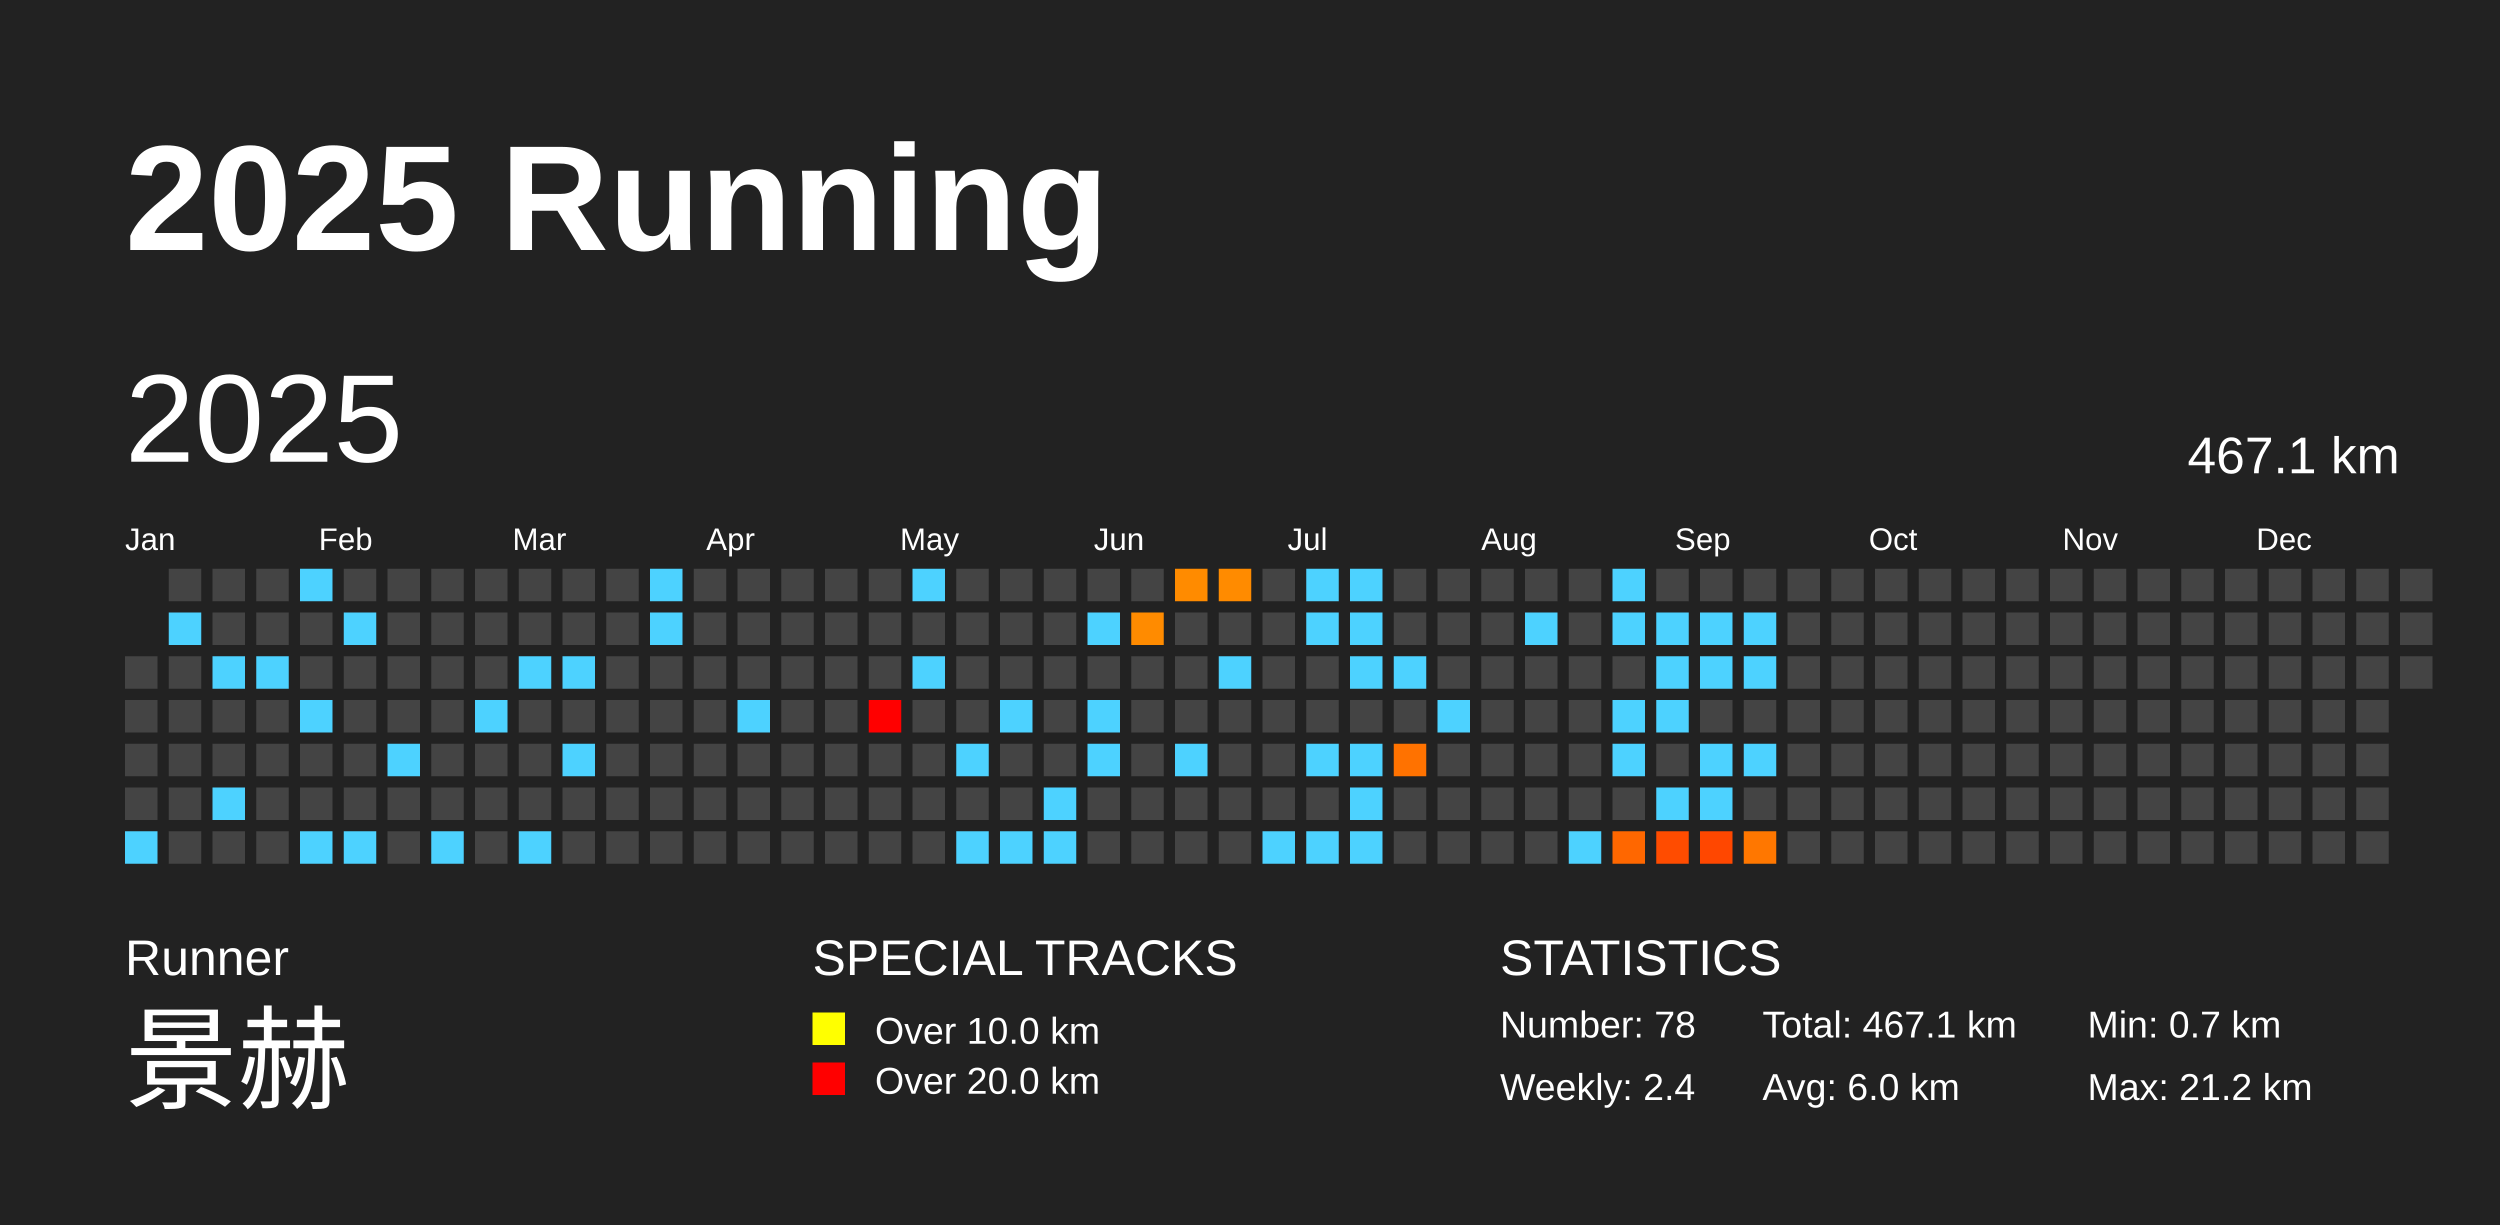
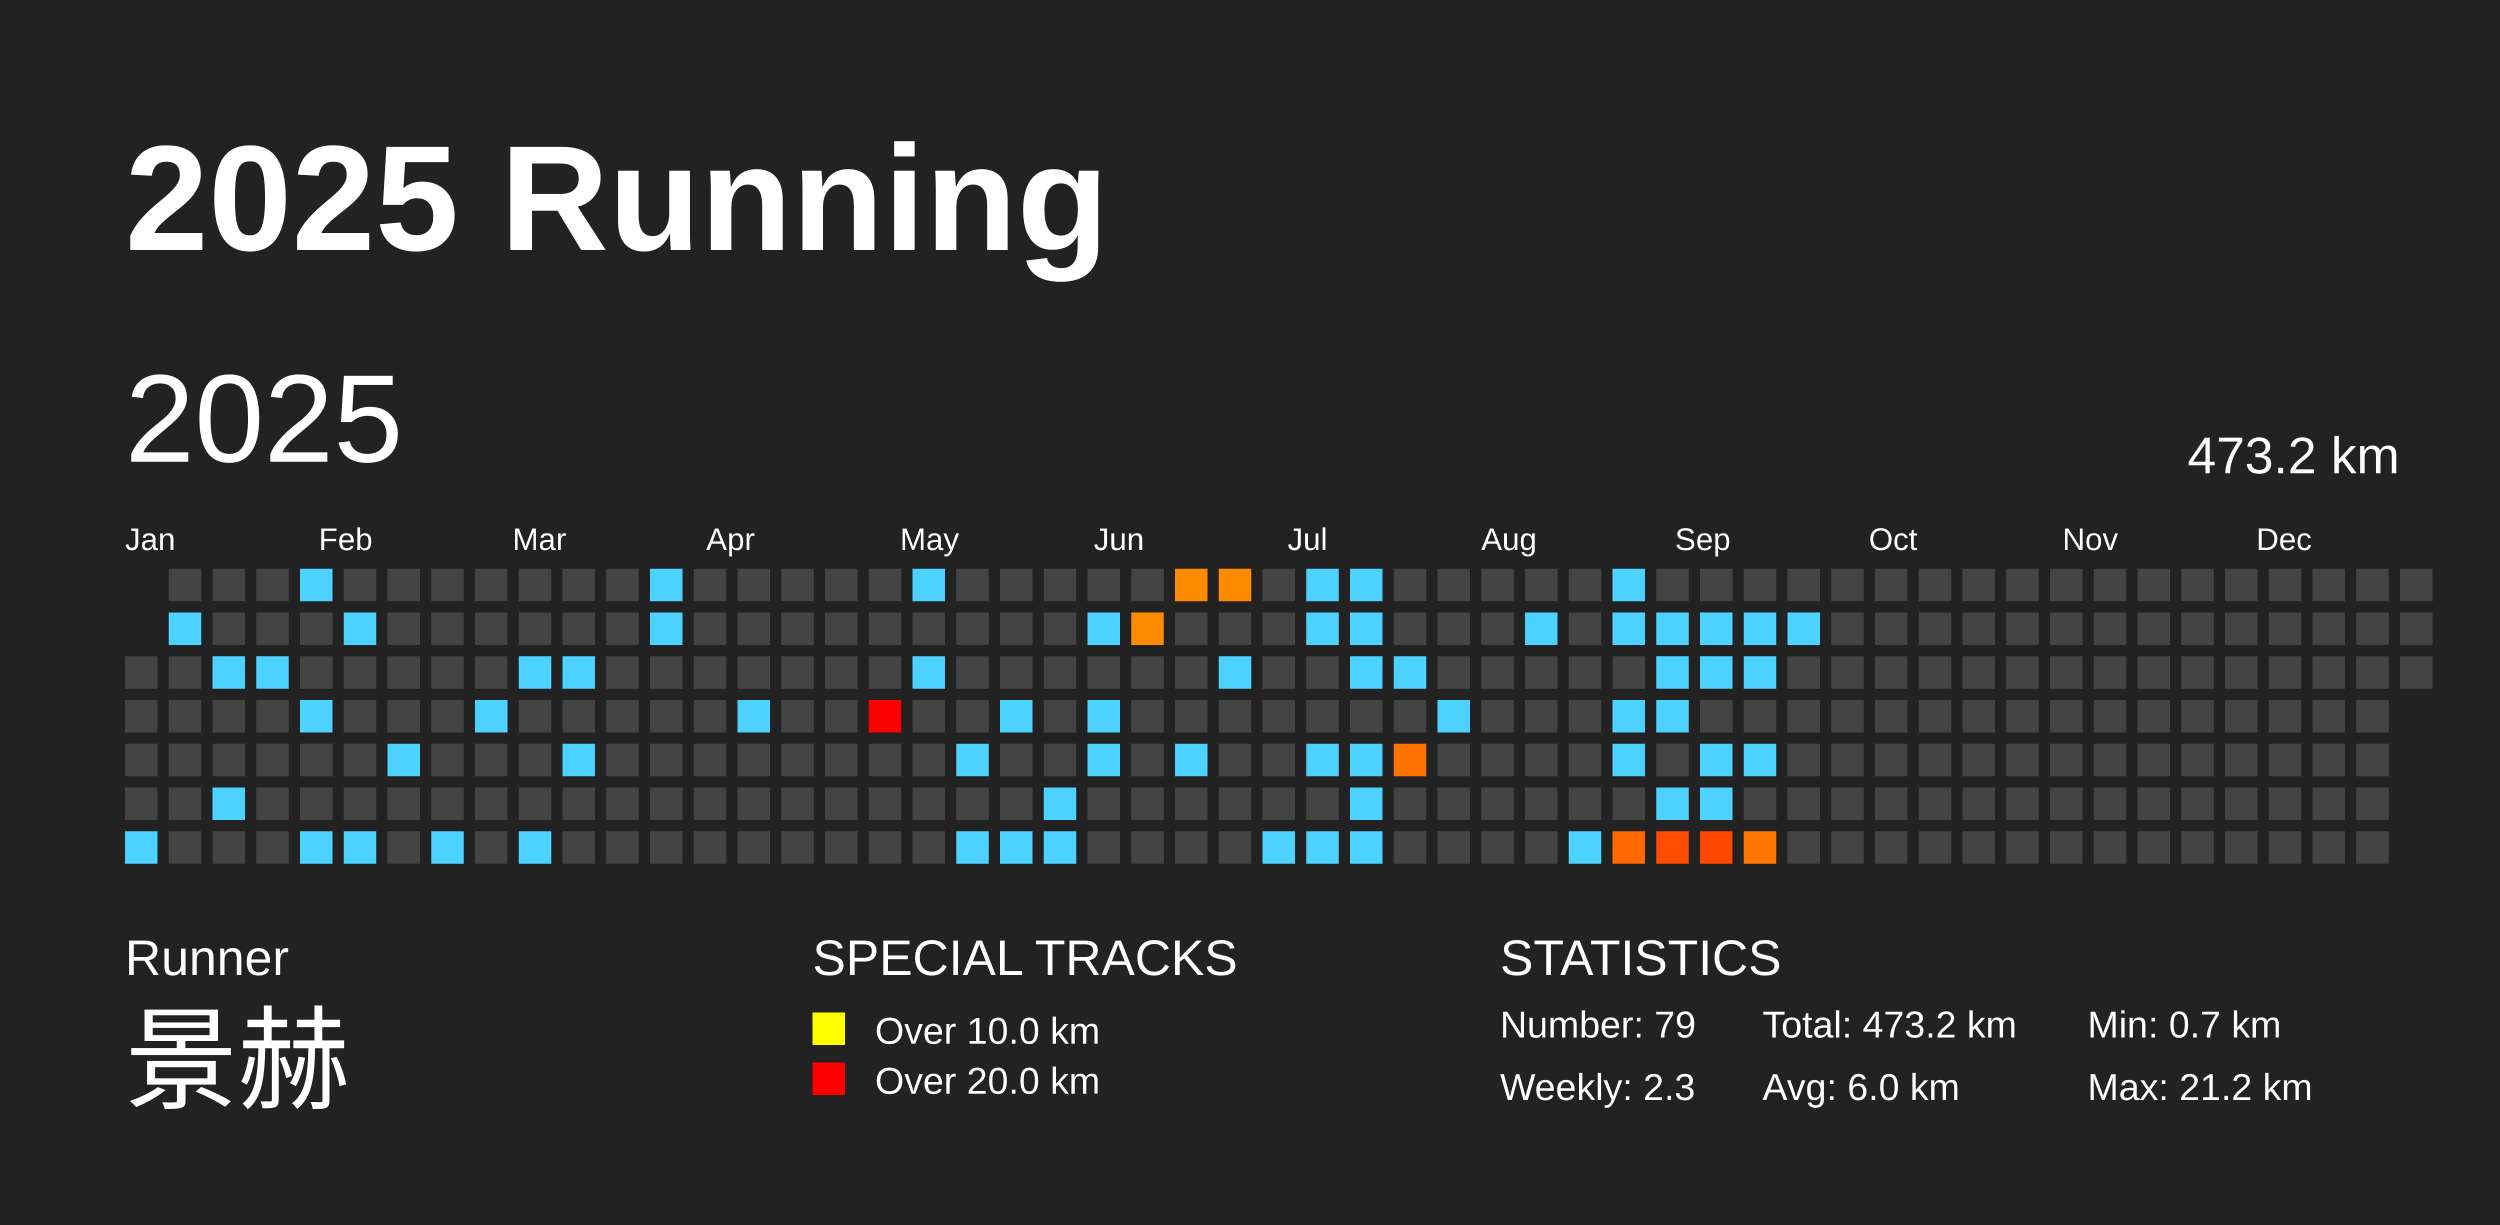
<svg xmlns="http://www.w3.org/2000/svg" baseProfile="full" height="98mm" version="1.1" viewBox="0,0,200,98" width="200mm">
  <defs />
  <rect fill="#222222" height="98" width="200" x="0" y="0" />
  <text fill="#FFFFFF" style="font-size:12px; font-family:Arial; font-weight:bold;" x="10" y="20">2025 Running</text>
  <text fill="#FFFFFF" style="font-size:4px; font-family:Arial" x="10" y="78">Runner</text>
  <text fill="#FFFFFF" style="font-size:9px; font-family:Arial" x="10" y="88">景赫</text>
  <text fill="#FFFFFF" style="font-size:4px; font-family:Arial" x="65" y="78">SPECIAL TRACKS</text>
  <rect fill="yellow" height="2.6" width="2.6" x="65" y="81" />
  <text fill="#FFFFFF" style="font-size:3px; font-family:Arial" x="70" y="83.5">Over 10.0 km</text>
  <rect fill="red" height="2.6" width="2.6" x="65" y="85" />
  <text fill="#FFFFFF" style="font-size:3px; font-family:Arial" x="70" y="87.5">Over 20.0 km</text>
  <text fill="#FFFFFF" style="font-size:4px; font-family:Arial" x="120" y="78">STATISTICS</text>
-   <text fill="#FFFFFF" style="font-size:3px; font-family:Arial" x="120" y="83">Number: 78</text>
-   <text fill="#FFFFFF" style="font-size:3px; font-family:Arial" x="120" y="88">Weekly: 2.4</text>
-   <text fill="#FFFFFF" style="font-size:3px; font-family:Arial" x="141" y="83">Total: 467.1 km</text>
+   <text fill="#FFFFFF" style="font-size:3px; font-family:Arial" x="120" y="83">Number: 79</text>
+   <text fill="#FFFFFF" style="font-size:3px; font-family:Arial" x="120" y="88">Weekly: 2.3</text>
+   <text fill="#FFFFFF" style="font-size:3px; font-family:Arial" x="141" y="83">Total: 473.2 km</text>
  <text fill="#FFFFFF" style="font-size:3px; font-family:Arial" x="141" y="88">Avg: 6.0 km</text>
  <text fill="#FFFFFF" style="font-size:3px; font-family:Arial" x="167" y="83">Min: 0.7 km</text>
  <text fill="#FFFFFF" style="font-size:3px; font-family:Arial" x="167" y="88">Max: 21.2 km</text>
  <text dominant-baseline="hanging" fill="#FFFFFF" style="font-size:10.0px; font-family:Arial;" x="10" y="30">2025</text>
-   <text dominant-baseline="hanging" fill="#FFFFFF" style="font-size:4.125px; font-family:Arial;" x="175" y="35">467.1 km</text>
+   <text dominant-baseline="hanging" fill="#FFFFFF" style="font-size:4.125px; font-family:Arial;" x="175" y="35">473.2 km</text>
  <text fill="#FFFFFF" style="font-size:2.5px; font-family:Arial" x="10.0" y="44">Jan</text>
  <text fill="#FFFFFF" style="font-size:2.5px; font-family:Arial" x="25.5" y="44">Feb</text>
  <text fill="#FFFFFF" style="font-size:2.5px; font-family:Arial" x="41.0" y="44">Mar</text>
  <text fill="#FFFFFF" style="font-size:2.5px; font-family:Arial" x="56.5" y="44">Apr</text>
  <text fill="#FFFFFF" style="font-size:2.5px; font-family:Arial" x="72.0" y="44">May</text>
  <text fill="#FFFFFF" style="font-size:2.5px; font-family:Arial" x="87.5" y="44">Jun</text>
  <text fill="#FFFFFF" style="font-size:2.5px; font-family:Arial" x="103.0" y="44">Jul</text>
  <text fill="#FFFFFF" style="font-size:2.5px; font-family:Arial" x="118.5" y="44">Aug</text>
  <text fill="#FFFFFF" style="font-size:2.5px; font-family:Arial" x="134.0" y="44">Sep</text>
  <text fill="#FFFFFF" style="font-size:2.5px; font-family:Arial" x="149.5" y="44">Oct</text>
  <text fill="#FFFFFF" style="font-size:2.5px; font-family:Arial" x="165.0" y="44">Nov</text>
  <text fill="#FFFFFF" style="font-size:2.5px; font-family:Arial" x="180.5" y="44">Dec</text>
  <rect fill="#444444" height="2.6" width="2.6" x="10.0" y="52.5" />
  <rect fill="#444444" height="2.6" width="2.6" x="10.0" y="56.0" />
  <rect fill="#444444" height="2.6" width="2.6" x="10.0" y="59.5" />
  <rect fill="#444444" height="2.6" width="2.6" x="10.0" y="63.0" />
  <rect fill="#4dd2ff" height="2.6" width="2.6" x="10.0" y="66.5" />
  <rect fill="#444444" height="2.6" width="2.6" x="13.5" y="45.5" />
  <rect fill="#4dd2ff" height="2.6" width="2.6" x="13.5" y="49.0" />
  <rect fill="#444444" height="2.6" width="2.6" x="13.5" y="52.5" />
  <rect fill="#444444" height="2.6" width="2.6" x="13.5" y="56.0" />
  <rect fill="#444444" height="2.6" width="2.6" x="13.5" y="59.5" />
  <rect fill="#444444" height="2.6" width="2.6" x="13.5" y="63.0" />
  <rect fill="#444444" height="2.6" width="2.6" x="13.5" y="66.5" />
  <rect fill="#444444" height="2.6" width="2.6" x="17.0" y="45.5" />
  <rect fill="#444444" height="2.6" width="2.6" x="17.0" y="49.0" />
  <rect fill="#4dd2ff" height="2.6" width="2.6" x="17.0" y="52.5" />
  <rect fill="#444444" height="2.6" width="2.6" x="17.0" y="56.0" />
  <rect fill="#444444" height="2.6" width="2.6" x="17.0" y="59.5" />
  <rect fill="#4dd2ff" height="2.6" width="2.6" x="17.0" y="63.0" />
  <rect fill="#444444" height="2.6" width="2.6" x="17.0" y="66.5" />
  <rect fill="#444444" height="2.6" width="2.6" x="20.5" y="45.5" />
  <rect fill="#444444" height="2.6" width="2.6" x="20.5" y="49.0" />
  <rect fill="#4dd2ff" height="2.6" width="2.6" x="20.5" y="52.5" />
  <rect fill="#444444" height="2.6" width="2.6" x="20.5" y="56.0" />
  <rect fill="#444444" height="2.6" width="2.6" x="20.5" y="59.5" />
  <rect fill="#444444" height="2.6" width="2.6" x="20.5" y="63.0" />
  <rect fill="#444444" height="2.6" width="2.6" x="20.5" y="66.5" />
  <rect fill="#4dd2ff" height="2.6" width="2.6" x="24.0" y="45.5" />
  <rect fill="#444444" height="2.6" width="2.6" x="24.0" y="49.0" />
  <rect fill="#444444" height="2.6" width="2.6" x="24.0" y="52.5" />
  <rect fill="#4dd2ff" height="2.6" width="2.6" x="24.0" y="56.0" />
  <rect fill="#444444" height="2.6" width="2.6" x="24.0" y="59.5" />
  <rect fill="#444444" height="2.6" width="2.6" x="24.0" y="63.0" />
  <rect fill="#4dd2ff" height="2.6" width="2.6" x="24.0" y="66.5" />
  <rect fill="#444444" height="2.6" width="2.6" x="27.5" y="45.5" />
  <rect fill="#4dd2ff" height="2.6" width="2.6" x="27.5" y="49.0" />
  <rect fill="#444444" height="2.6" width="2.6" x="27.5" y="52.5" />
  <rect fill="#444444" height="2.6" width="2.6" x="27.5" y="56.0" />
  <rect fill="#444444" height="2.6" width="2.6" x="27.5" y="59.5" />
  <rect fill="#444444" height="2.6" width="2.6" x="27.5" y="63.0" />
  <rect fill="#4dd2ff" height="2.6" width="2.6" x="27.5" y="66.5" />
  <rect fill="#444444" height="2.6" width="2.6" x="31.0" y="45.5" />
  <rect fill="#444444" height="2.6" width="2.6" x="31.0" y="49.0" />
  <rect fill="#444444" height="2.6" width="2.6" x="31.0" y="52.5" />
  <rect fill="#444444" height="2.6" width="2.6" x="31.0" y="56.0" />
  <rect fill="#4dd2ff" height="2.6" width="2.6" x="31.0" y="59.5" />
  <rect fill="#444444" height="2.6" width="2.6" x="31.0" y="63.0" />
  <rect fill="#444444" height="2.6" width="2.6" x="31.0" y="66.5" />
  <rect fill="#444444" height="2.6" width="2.6" x="34.5" y="45.5" />
  <rect fill="#444444" height="2.6" width="2.6" x="34.5" y="49.0" />
  <rect fill="#444444" height="2.6" width="2.6" x="34.5" y="52.5" />
  <rect fill="#444444" height="2.6" width="2.6" x="34.5" y="56.0" />
  <rect fill="#444444" height="2.6" width="2.6" x="34.5" y="59.5" />
  <rect fill="#444444" height="2.6" width="2.6" x="34.5" y="63.0" />
  <rect fill="#4dd2ff" height="2.6" width="2.6" x="34.5" y="66.5" />
  <rect fill="#444444" height="2.6" width="2.6" x="38.0" y="45.5" />
  <rect fill="#444444" height="2.6" width="2.6" x="38.0" y="49.0" />
  <rect fill="#444444" height="2.6" width="2.6" x="38.0" y="52.5" />
  <rect fill="#4dd2ff" height="2.6" width="2.6" x="38.0" y="56.0" />
  <rect fill="#444444" height="2.6" width="2.6" x="38.0" y="59.5" />
  <rect fill="#444444" height="2.6" width="2.6" x="38.0" y="63.0" />
  <rect fill="#444444" height="2.6" width="2.6" x="38.0" y="66.5" />
  <rect fill="#444444" height="2.6" width="2.6" x="41.5" y="45.5" />
  <rect fill="#444444" height="2.6" width="2.6" x="41.5" y="49.0" />
  <rect fill="#4dd2ff" height="2.6" width="2.6" x="41.5" y="52.5" />
  <rect fill="#444444" height="2.6" width="2.6" x="41.5" y="56.0" />
  <rect fill="#444444" height="2.6" width="2.6" x="41.5" y="59.5" />
  <rect fill="#444444" height="2.6" width="2.6" x="41.5" y="63.0" />
  <rect fill="#4dd2ff" height="2.6" width="2.6" x="41.5" y="66.5" />
  <rect fill="#444444" height="2.6" width="2.6" x="45.0" y="45.5" />
  <rect fill="#444444" height="2.6" width="2.6" x="45.0" y="49.0" />
  <rect fill="#4dd2ff" height="2.6" width="2.6" x="45.0" y="52.5" />
  <rect fill="#444444" height="2.6" width="2.6" x="45.0" y="56.0" />
  <rect fill="#4dd2ff" height="2.6" width="2.6" x="45.0" y="59.5" />
  <rect fill="#444444" height="2.6" width="2.6" x="45.0" y="63.0" />
  <rect fill="#444444" height="2.6" width="2.6" x="45.0" y="66.5" />
  <rect fill="#444444" height="2.6" width="2.6" x="48.5" y="45.5" />
  <rect fill="#444444" height="2.6" width="2.6" x="48.5" y="49.0" />
  <rect fill="#444444" height="2.6" width="2.6" x="48.5" y="52.5" />
  <rect fill="#444444" height="2.6" width="2.6" x="48.5" y="56.0" />
  <rect fill="#444444" height="2.6" width="2.6" x="48.5" y="59.5" />
  <rect fill="#444444" height="2.6" width="2.6" x="48.5" y="63.0" />
  <rect fill="#444444" height="2.6" width="2.6" x="48.5" y="66.5" />
  <rect fill="#4dd2ff" height="2.6" width="2.6" x="52.0" y="45.5" />
  <rect fill="#4dd2ff" height="2.6" width="2.6" x="52.0" y="49.0" />
  <rect fill="#444444" height="2.6" width="2.6" x="52.0" y="52.5" />
  <rect fill="#444444" height="2.6" width="2.6" x="52.0" y="56.0" />
  <rect fill="#444444" height="2.6" width="2.6" x="52.0" y="59.5" />
  <rect fill="#444444" height="2.6" width="2.6" x="52.0" y="63.0" />
  <rect fill="#444444" height="2.6" width="2.6" x="52.0" y="66.5" />
  <rect fill="#444444" height="2.6" width="2.6" x="55.5" y="45.5" />
  <rect fill="#444444" height="2.6" width="2.6" x="55.5" y="49.0" />
  <rect fill="#444444" height="2.6" width="2.6" x="55.5" y="52.5" />
  <rect fill="#444444" height="2.6" width="2.6" x="55.5" y="56.0" />
  <rect fill="#444444" height="2.6" width="2.6" x="55.5" y="59.5" />
  <rect fill="#444444" height="2.6" width="2.6" x="55.5" y="63.0" />
  <rect fill="#444444" height="2.6" width="2.6" x="55.5" y="66.5" />
  <rect fill="#444444" height="2.6" width="2.6" x="59.0" y="45.5" />
  <rect fill="#444444" height="2.6" width="2.6" x="59.0" y="49.0" />
  <rect fill="#444444" height="2.6" width="2.6" x="59.0" y="52.5" />
  <rect fill="#4dd2ff" height="2.6" width="2.6" x="59.0" y="56.0" />
  <rect fill="#444444" height="2.6" width="2.6" x="59.0" y="59.5" />
  <rect fill="#444444" height="2.6" width="2.6" x="59.0" y="63.0" />
  <rect fill="#444444" height="2.6" width="2.6" x="59.0" y="66.5" />
  <rect fill="#444444" height="2.6" width="2.6" x="62.5" y="45.5" />
  <rect fill="#444444" height="2.6" width="2.6" x="62.5" y="49.0" />
  <rect fill="#444444" height="2.6" width="2.6" x="62.5" y="52.5" />
  <rect fill="#444444" height="2.6" width="2.6" x="62.5" y="56.0" />
  <rect fill="#444444" height="2.6" width="2.6" x="62.5" y="59.5" />
  <rect fill="#444444" height="2.6" width="2.6" x="62.5" y="63.0" />
  <rect fill="#444444" height="2.6" width="2.6" x="62.5" y="66.5" />
  <rect fill="#444444" height="2.6" width="2.6" x="66.0" y="45.5" />
  <rect fill="#444444" height="2.6" width="2.6" x="66.0" y="49.0" />
  <rect fill="#444444" height="2.6" width="2.6" x="66.0" y="52.5" />
  <rect fill="#444444" height="2.6" width="2.6" x="66.0" y="56.0" />
  <rect fill="#444444" height="2.6" width="2.6" x="66.0" y="59.5" />
  <rect fill="#444444" height="2.6" width="2.6" x="66.0" y="63.0" />
  <rect fill="#444444" height="2.6" width="2.6" x="66.0" y="66.5" />
  <rect fill="#444444" height="2.6" width="2.6" x="69.5" y="45.5" />
  <rect fill="#444444" height="2.6" width="2.6" x="69.5" y="49.0" />
  <rect fill="#444444" height="2.6" width="2.6" x="69.5" y="52.5" />
  <rect fill="red" height="2.6" width="2.6" x="69.5" y="56.0" />
  <rect fill="#444444" height="2.6" width="2.6" x="69.5" y="59.5" />
  <rect fill="#444444" height="2.6" width="2.6" x="69.5" y="63.0" />
  <rect fill="#444444" height="2.6" width="2.6" x="69.5" y="66.5" />
  <rect fill="#4dd2ff" height="2.6" width="2.6" x="73.0" y="45.5" />
  <rect fill="#444444" height="2.6" width="2.6" x="73.0" y="49.0" />
  <rect fill="#4dd2ff" height="2.6" width="2.6" x="73.0" y="52.5" />
  <rect fill="#444444" height="2.6" width="2.6" x="73.0" y="56.0" />
  <rect fill="#444444" height="2.6" width="2.6" x="73.0" y="59.5" />
  <rect fill="#444444" height="2.6" width="2.6" x="73.0" y="63.0" />
  <rect fill="#444444" height="2.6" width="2.6" x="73.0" y="66.5" />
  <rect fill="#444444" height="2.6" width="2.6" x="76.5" y="45.5" />
  <rect fill="#444444" height="2.6" width="2.6" x="76.5" y="49.0" />
  <rect fill="#444444" height="2.6" width="2.6" x="76.5" y="52.5" />
  <rect fill="#444444" height="2.6" width="2.6" x="76.5" y="56.0" />
  <rect fill="#4dd2ff" height="2.6" width="2.6" x="76.5" y="59.5" />
  <rect fill="#444444" height="2.6" width="2.6" x="76.5" y="63.0" />
  <rect fill="#4dd2ff" height="2.6" width="2.6" x="76.5" y="66.5" />
  <rect fill="#444444" height="2.6" width="2.6" x="80.0" y="45.5" />
  <rect fill="#444444" height="2.6" width="2.6" x="80.0" y="49.0" />
  <rect fill="#444444" height="2.6" width="2.6" x="80.0" y="52.5" />
  <rect fill="#4dd2ff" height="2.6" width="2.6" x="80.0" y="56.0" />
  <rect fill="#444444" height="2.6" width="2.6" x="80.0" y="59.5" />
  <rect fill="#444444" height="2.6" width="2.6" x="80.0" y="63.0" />
  <rect fill="#4dd2ff" height="2.6" width="2.6" x="80.0" y="66.5" />
  <rect fill="#444444" height="2.6" width="2.6" x="83.5" y="45.5" />
  <rect fill="#444444" height="2.6" width="2.6" x="83.5" y="49.0" />
  <rect fill="#444444" height="2.6" width="2.6" x="83.5" y="52.5" />
  <rect fill="#444444" height="2.6" width="2.6" x="83.5" y="56.0" />
  <rect fill="#444444" height="2.6" width="2.6" x="83.5" y="59.5" />
  <rect fill="#4dd2ff" height="2.6" width="2.6" x="83.5" y="63.0" />
  <rect fill="#4dd2ff" height="2.6" width="2.6" x="83.5" y="66.5" />
  <rect fill="#444444" height="2.6" width="2.6" x="87.0" y="45.5" />
  <rect fill="#4dd2ff" height="2.6" width="2.6" x="87.0" y="49.0" />
  <rect fill="#444444" height="2.6" width="2.6" x="87.0" y="52.5" />
  <rect fill="#4dd2ff" height="2.6" width="2.6" x="87.0" y="56.0" />
  <rect fill="#4dd2ff" height="2.6" width="2.6" x="87.0" y="59.5" />
  <rect fill="#444444" height="2.6" width="2.6" x="87.0" y="63.0" />
  <rect fill="#444444" height="2.6" width="2.6" x="87.0" y="66.5" />
  <rect fill="#444444" height="2.6" width="2.6" x="90.5" y="45.5" />
  <rect fill="#ff8b00" height="2.6" width="2.6" x="90.5" y="49.0" />
  <rect fill="#444444" height="2.6" width="2.6" x="90.5" y="52.5" />
  <rect fill="#444444" height="2.6" width="2.6" x="90.5" y="56.0" />
  <rect fill="#444444" height="2.6" width="2.6" x="90.5" y="59.5" />
  <rect fill="#444444" height="2.6" width="2.6" x="90.5" y="63.0" />
  <rect fill="#444444" height="2.6" width="2.6" x="90.5" y="66.5" />
  <rect fill="#ff8b00" height="2.6" width="2.6" x="94.0" y="45.5" />
  <rect fill="#444444" height="2.6" width="2.6" x="94.0" y="49.0" />
  <rect fill="#444444" height="2.6" width="2.6" x="94.0" y="52.5" />
  <rect fill="#444444" height="2.6" width="2.6" x="94.0" y="56.0" />
  <rect fill="#4dd2ff" height="2.6" width="2.6" x="94.0" y="59.5" />
  <rect fill="#444444" height="2.6" width="2.6" x="94.0" y="63.0" />
  <rect fill="#444444" height="2.6" width="2.6" x="94.0" y="66.5" />
  <rect fill="#ff8b00" height="2.6" width="2.6" x="97.5" y="45.5" />
  <rect fill="#444444" height="2.6" width="2.6" x="97.5" y="49.0" />
  <rect fill="#4dd2ff" height="2.6" width="2.6" x="97.5" y="52.5" />
  <rect fill="#444444" height="2.6" width="2.6" x="97.5" y="56.0" />
  <rect fill="#444444" height="2.6" width="2.6" x="97.5" y="59.5" />
  <rect fill="#444444" height="2.6" width="2.6" x="97.5" y="63.0" />
  <rect fill="#444444" height="2.6" width="2.6" x="97.5" y="66.5" />
  <rect fill="#444444" height="2.6" width="2.6" x="101.0" y="45.5" />
  <rect fill="#444444" height="2.6" width="2.6" x="101.0" y="49.0" />
  <rect fill="#444444" height="2.6" width="2.6" x="101.0" y="52.5" />
  <rect fill="#444444" height="2.6" width="2.6" x="101.0" y="56.0" />
  <rect fill="#444444" height="2.6" width="2.6" x="101.0" y="59.5" />
  <rect fill="#444444" height="2.6" width="2.6" x="101.0" y="63.0" />
  <rect fill="#4dd2ff" height="2.6" width="2.6" x="101.0" y="66.5" />
  <rect fill="#4dd2ff" height="2.6" width="2.6" x="104.5" y="45.5" />
  <rect fill="#4dd2ff" height="2.6" width="2.6" x="104.5" y="49.0" />
  <rect fill="#444444" height="2.6" width="2.6" x="104.5" y="52.5" />
  <rect fill="#444444" height="2.6" width="2.6" x="104.5" y="56.0" />
  <rect fill="#4dd2ff" height="2.6" width="2.6" x="104.5" y="59.5" />
  <rect fill="#444444" height="2.6" width="2.6" x="104.5" y="63.0" />
  <rect fill="#4dd2ff" height="2.6" width="2.6" x="104.5" y="66.5" />
  <rect fill="#4dd2ff" height="2.6" width="2.6" x="108.0" y="45.5" />
  <rect fill="#4dd2ff" height="2.6" width="2.6" x="108.0" y="49.0" />
  <rect fill="#4dd2ff" height="2.6" width="2.6" x="108.0" y="52.5" />
  <rect fill="#444444" height="2.6" width="2.6" x="108.0" y="56.0" />
  <rect fill="#4dd2ff" height="2.6" width="2.6" x="108.0" y="59.5" />
  <rect fill="#4dd2ff" height="2.6" width="2.6" x="108.0" y="63.0" />
  <rect fill="#4dd2ff" height="2.6" width="2.6" x="108.0" y="66.5" />
  <rect fill="#444444" height="2.6" width="2.6" x="111.5" y="45.5" />
  <rect fill="#444444" height="2.6" width="2.6" x="111.5" y="49.0" />
  <rect fill="#4dd2ff" height="2.6" width="2.6" x="111.5" y="52.5" />
  <rect fill="#444444" height="2.6" width="2.6" x="111.5" y="56.0" />
  <rect fill="#ff7200" height="2.6" width="2.6" x="111.5" y="59.5" />
  <rect fill="#444444" height="2.6" width="2.6" x="111.5" y="63.0" />
  <rect fill="#444444" height="2.6" width="2.6" x="111.5" y="66.5" />
  <rect fill="#444444" height="2.6" width="2.6" x="115.0" y="45.5" />
  <rect fill="#444444" height="2.6" width="2.6" x="115.0" y="49.0" />
  <rect fill="#444444" height="2.6" width="2.6" x="115.0" y="52.5" />
  <rect fill="#4dd2ff" height="2.6" width="2.6" x="115.0" y="56.0" />
  <rect fill="#444444" height="2.6" width="2.6" x="115.0" y="59.5" />
  <rect fill="#444444" height="2.6" width="2.6" x="115.0" y="63.0" />
  <rect fill="#444444" height="2.6" width="2.6" x="115.0" y="66.5" />
  <rect fill="#444444" height="2.6" width="2.6" x="118.5" y="45.5" />
  <rect fill="#444444" height="2.6" width="2.6" x="118.5" y="49.0" />
  <rect fill="#444444" height="2.6" width="2.6" x="118.5" y="52.5" />
  <rect fill="#444444" height="2.6" width="2.6" x="118.5" y="56.0" />
  <rect fill="#444444" height="2.6" width="2.6" x="118.5" y="59.5" />
  <rect fill="#444444" height="2.6" width="2.6" x="118.5" y="63.0" />
  <rect fill="#444444" height="2.6" width="2.6" x="118.5" y="66.5" />
  <rect fill="#444444" height="2.6" width="2.6" x="122.0" y="45.5" />
  <rect fill="#4dd2ff" height="2.6" width="2.6" x="122.0" y="49.0" />
  <rect fill="#444444" height="2.6" width="2.6" x="122.0" y="52.5" />
  <rect fill="#444444" height="2.6" width="2.6" x="122.0" y="56.0" />
  <rect fill="#444444" height="2.6" width="2.6" x="122.0" y="59.5" />
  <rect fill="#444444" height="2.6" width="2.6" x="122.0" y="63.0" />
  <rect fill="#444444" height="2.6" width="2.6" x="122.0" y="66.5" />
  <rect fill="#444444" height="2.6" width="2.6" x="125.5" y="45.5" />
  <rect fill="#444444" height="2.6" width="2.6" x="125.5" y="49.0" />
  <rect fill="#444444" height="2.6" width="2.6" x="125.5" y="52.5" />
  <rect fill="#444444" height="2.6" width="2.6" x="125.5" y="56.0" />
  <rect fill="#444444" height="2.6" width="2.6" x="125.5" y="59.5" />
  <rect fill="#444444" height="2.6" width="2.6" x="125.5" y="63.0" />
  <rect fill="#4dd2ff" height="2.6" width="2.6" x="125.5" y="66.5" />
  <rect fill="#4dd2ff" height="2.6" width="2.6" x="129.0" y="45.5" />
  <rect fill="#4dd2ff" height="2.6" width="2.6" x="129.0" y="49.0" />
  <rect fill="#444444" height="2.6" width="2.6" x="129.0" y="52.5" />
  <rect fill="#4dd2ff" height="2.6" width="2.6" x="129.0" y="56.0" />
  <rect fill="#4dd2ff" height="2.6" width="2.6" x="129.0" y="59.5" />
  <rect fill="#444444" height="2.6" width="2.6" x="129.0" y="63.0" />
  <rect fill="#ff6700" height="2.6" width="2.6" x="129.0" y="66.5" />
  <rect fill="#444444" height="2.6" width="2.6" x="132.5" y="45.5" />
  <rect fill="#4dd2ff" height="2.6" width="2.6" x="132.5" y="49.0" />
  <rect fill="#4dd2ff" height="2.6" width="2.6" x="132.5" y="52.5" />
  <rect fill="#4dd2ff" height="2.6" width="2.6" x="132.5" y="56.0" />
  <rect fill="#444444" height="2.6" width="2.6" x="132.5" y="59.5" />
  <rect fill="#4dd2ff" height="2.6" width="2.6" x="132.5" y="63.0" />
  <rect fill="#ff4c00" height="2.6" width="2.6" x="132.5" y="66.5" />
  <rect fill="#444444" height="2.6" width="2.6" x="136.0" y="45.5" />
  <rect fill="#4dd2ff" height="2.6" width="2.6" x="136.0" y="49.0" />
  <rect fill="#4dd2ff" height="2.6" width="2.6" x="136.0" y="52.5" />
  <rect fill="#444444" height="2.6" width="2.6" x="136.0" y="56.0" />
  <rect fill="#4dd2ff" height="2.6" width="2.6" x="136.0" y="59.5" />
  <rect fill="#4dd2ff" height="2.6" width="2.6" x="136.0" y="63.0" />
  <rect fill="#ff4700" height="2.6" width="2.6" x="136.0" y="66.5" />
  <rect fill="#444444" height="2.6" width="2.6" x="139.5" y="45.5" />
  <rect fill="#4dd2ff" height="2.6" width="2.6" x="139.5" y="49.0" />
  <rect fill="#4dd2ff" height="2.6" width="2.6" x="139.5" y="52.5" />
  <rect fill="#444444" height="2.6" width="2.6" x="139.5" y="56.0" />
  <rect fill="#4dd2ff" height="2.6" width="2.6" x="139.5" y="59.5" />
  <rect fill="#444444" height="2.6" width="2.6" x="139.5" y="63.0" />
  <rect fill="#ff7700" height="2.6" width="2.6" x="139.5" y="66.5" />
  <rect fill="#444444" height="2.6" width="2.6" x="143.0" y="45.5" />
-   <rect fill="#444444" height="2.6" width="2.6" x="143.0" y="49.0" />
+   <rect fill="#4dd2ff" height="2.6" width="2.6" x="143.0" y="49.0" />
  <rect fill="#444444" height="2.6" width="2.6" x="143.0" y="52.5" />
  <rect fill="#444444" height="2.6" width="2.6" x="143.0" y="56.0" />
  <rect fill="#444444" height="2.6" width="2.6" x="143.0" y="59.5" />
  <rect fill="#444444" height="2.6" width="2.6" x="143.0" y="63.0" />
  <rect fill="#444444" height="2.6" width="2.6" x="143.0" y="66.5" />
  <rect fill="#444444" height="2.6" width="2.6" x="146.5" y="45.5" />
  <rect fill="#444444" height="2.6" width="2.6" x="146.5" y="49.0" />
  <rect fill="#444444" height="2.6" width="2.6" x="146.5" y="52.5" />
  <rect fill="#444444" height="2.6" width="2.6" x="146.5" y="56.0" />
  <rect fill="#444444" height="2.6" width="2.6" x="146.5" y="59.5" />
  <rect fill="#444444" height="2.6" width="2.6" x="146.5" y="63.0" />
  <rect fill="#444444" height="2.6" width="2.6" x="146.5" y="66.5" />
  <rect fill="#444444" height="2.6" width="2.6" x="150.0" y="45.5" />
  <rect fill="#444444" height="2.6" width="2.6" x="150.0" y="49.0" />
  <rect fill="#444444" height="2.6" width="2.6" x="150.0" y="52.5" />
  <rect fill="#444444" height="2.6" width="2.6" x="150.0" y="56.0" />
  <rect fill="#444444" height="2.6" width="2.6" x="150.0" y="59.5" />
  <rect fill="#444444" height="2.6" width="2.6" x="150.0" y="63.0" />
  <rect fill="#444444" height="2.6" width="2.6" x="150.0" y="66.5" />
  <rect fill="#444444" height="2.6" width="2.6" x="153.5" y="45.5" />
  <rect fill="#444444" height="2.6" width="2.6" x="153.5" y="49.0" />
  <rect fill="#444444" height="2.6" width="2.6" x="153.5" y="52.5" />
  <rect fill="#444444" height="2.6" width="2.6" x="153.5" y="56.0" />
  <rect fill="#444444" height="2.6" width="2.6" x="153.5" y="59.5" />
  <rect fill="#444444" height="2.6" width="2.6" x="153.5" y="63.0" />
  <rect fill="#444444" height="2.6" width="2.6" x="153.5" y="66.5" />
  <rect fill="#444444" height="2.6" width="2.6" x="157.0" y="45.5" />
  <rect fill="#444444" height="2.6" width="2.6" x="157.0" y="49.0" />
  <rect fill="#444444" height="2.6" width="2.6" x="157.0" y="52.5" />
  <rect fill="#444444" height="2.6" width="2.6" x="157.0" y="56.0" />
  <rect fill="#444444" height="2.6" width="2.6" x="157.0" y="59.5" />
  <rect fill="#444444" height="2.6" width="2.6" x="157.0" y="63.0" />
  <rect fill="#444444" height="2.6" width="2.6" x="157.0" y="66.5" />
  <rect fill="#444444" height="2.6" width="2.6" x="160.5" y="45.5" />
  <rect fill="#444444" height="2.6" width="2.6" x="160.5" y="49.0" />
  <rect fill="#444444" height="2.6" width="2.6" x="160.5" y="52.5" />
  <rect fill="#444444" height="2.6" width="2.6" x="160.5" y="56.0" />
  <rect fill="#444444" height="2.6" width="2.6" x="160.5" y="59.5" />
  <rect fill="#444444" height="2.6" width="2.6" x="160.5" y="63.0" />
  <rect fill="#444444" height="2.6" width="2.6" x="160.5" y="66.5" />
  <rect fill="#444444" height="2.6" width="2.6" x="164.0" y="45.5" />
  <rect fill="#444444" height="2.6" width="2.6" x="164.0" y="49.0" />
  <rect fill="#444444" height="2.6" width="2.6" x="164.0" y="52.5" />
  <rect fill="#444444" height="2.6" width="2.6" x="164.0" y="56.0" />
  <rect fill="#444444" height="2.6" width="2.6" x="164.0" y="59.5" />
  <rect fill="#444444" height="2.6" width="2.6" x="164.0" y="63.0" />
  <rect fill="#444444" height="2.6" width="2.6" x="164.0" y="66.5" />
  <rect fill="#444444" height="2.6" width="2.6" x="167.5" y="45.5" />
  <rect fill="#444444" height="2.6" width="2.6" x="167.5" y="49.0" />
  <rect fill="#444444" height="2.6" width="2.6" x="167.5" y="52.5" />
  <rect fill="#444444" height="2.6" width="2.6" x="167.5" y="56.0" />
  <rect fill="#444444" height="2.6" width="2.6" x="167.5" y="59.5" />
  <rect fill="#444444" height="2.6" width="2.6" x="167.5" y="63.0" />
  <rect fill="#444444" height="2.6" width="2.6" x="167.5" y="66.5" />
  <rect fill="#444444" height="2.6" width="2.6" x="171.0" y="45.5" />
  <rect fill="#444444" height="2.6" width="2.6" x="171.0" y="49.0" />
  <rect fill="#444444" height="2.6" width="2.6" x="171.0" y="52.5" />
  <rect fill="#444444" height="2.6" width="2.6" x="171.0" y="56.0" />
  <rect fill="#444444" height="2.6" width="2.6" x="171.0" y="59.5" />
  <rect fill="#444444" height="2.6" width="2.6" x="171.0" y="63.0" />
  <rect fill="#444444" height="2.6" width="2.6" x="171.0" y="66.5" />
  <rect fill="#444444" height="2.6" width="2.6" x="174.5" y="45.5" />
  <rect fill="#444444" height="2.6" width="2.6" x="174.5" y="49.0" />
  <rect fill="#444444" height="2.6" width="2.6" x="174.5" y="52.5" />
  <rect fill="#444444" height="2.6" width="2.6" x="174.5" y="56.0" />
  <rect fill="#444444" height="2.6" width="2.6" x="174.5" y="59.5" />
  <rect fill="#444444" height="2.6" width="2.6" x="174.5" y="63.0" />
  <rect fill="#444444" height="2.6" width="2.6" x="174.5" y="66.5" />
  <rect fill="#444444" height="2.6" width="2.6" x="178.0" y="45.5" />
  <rect fill="#444444" height="2.6" width="2.6" x="178.0" y="49.0" />
  <rect fill="#444444" height="2.6" width="2.6" x="178.0" y="52.5" />
  <rect fill="#444444" height="2.6" width="2.6" x="178.0" y="56.0" />
  <rect fill="#444444" height="2.6" width="2.6" x="178.0" y="59.5" />
  <rect fill="#444444" height="2.6" width="2.6" x="178.0" y="63.0" />
  <rect fill="#444444" height="2.6" width="2.6" x="178.0" y="66.5" />
  <rect fill="#444444" height="2.6" width="2.6" x="181.5" y="45.5" />
  <rect fill="#444444" height="2.6" width="2.6" x="181.5" y="49.0" />
  <rect fill="#444444" height="2.6" width="2.6" x="181.5" y="52.5" />
  <rect fill="#444444" height="2.6" width="2.6" x="181.5" y="56.0" />
  <rect fill="#444444" height="2.6" width="2.6" x="181.5" y="59.5" />
  <rect fill="#444444" height="2.6" width="2.6" x="181.5" y="63.0" />
  <rect fill="#444444" height="2.6" width="2.6" x="181.5" y="66.5" />
  <rect fill="#444444" height="2.6" width="2.6" x="185.0" y="45.5" />
  <rect fill="#444444" height="2.6" width="2.6" x="185.0" y="49.0" />
  <rect fill="#444444" height="2.6" width="2.6" x="185.0" y="52.5" />
  <rect fill="#444444" height="2.6" width="2.6" x="185.0" y="56.0" />
  <rect fill="#444444" height="2.6" width="2.6" x="185.0" y="59.5" />
  <rect fill="#444444" height="2.6" width="2.6" x="185.0" y="63.0" />
  <rect fill="#444444" height="2.6" width="2.6" x="185.0" y="66.5" />
  <rect fill="#444444" height="2.6" width="2.6" x="188.5" y="45.5" />
  <rect fill="#444444" height="2.6" width="2.6" x="188.5" y="49.0" />
  <rect fill="#444444" height="2.6" width="2.6" x="188.5" y="52.5" />
  <rect fill="#444444" height="2.6" width="2.6" x="188.5" y="56.0" />
  <rect fill="#444444" height="2.6" width="2.6" x="188.5" y="59.5" />
  <rect fill="#444444" height="2.6" width="2.6" x="188.5" y="63.0" />
  <rect fill="#444444" height="2.6" width="2.6" x="188.5" y="66.5" />
  <rect fill="#444444" height="2.6" width="2.6" x="192.0" y="45.5" />
  <rect fill="#444444" height="2.6" width="2.6" x="192.0" y="49.0" />
  <rect fill="#444444" height="2.6" width="2.6" x="192.0" y="52.5" />
</svg>
